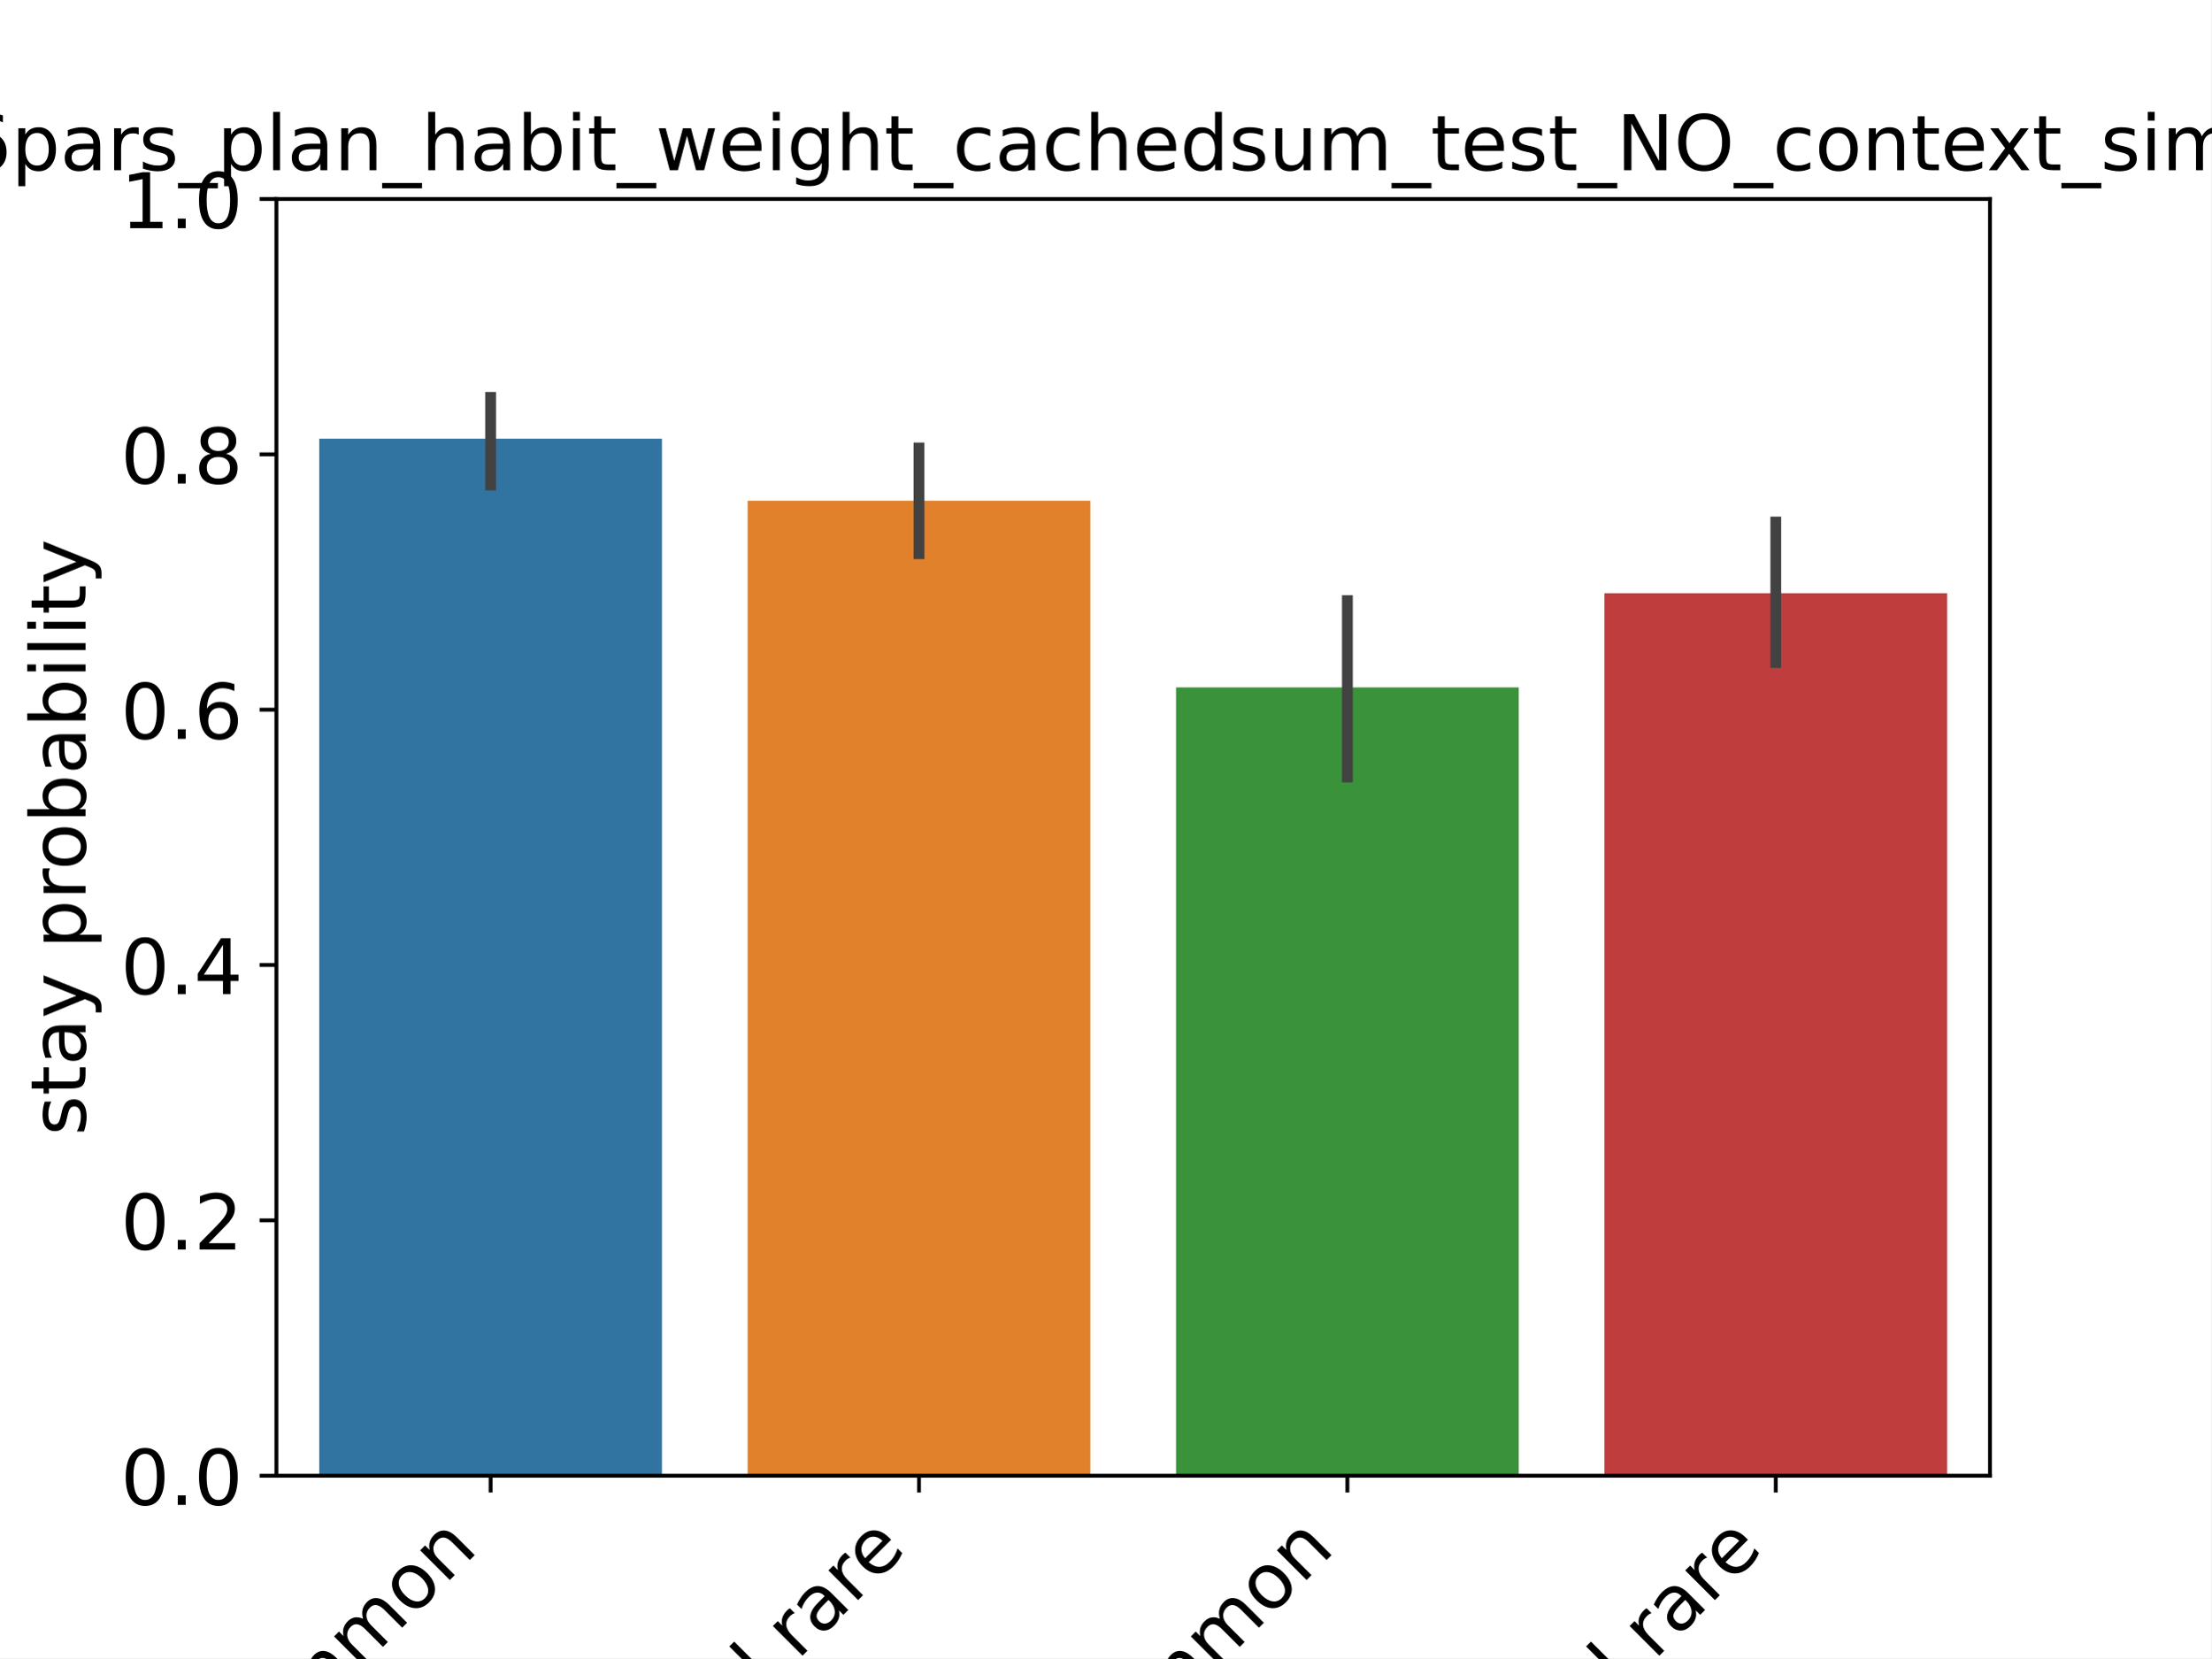
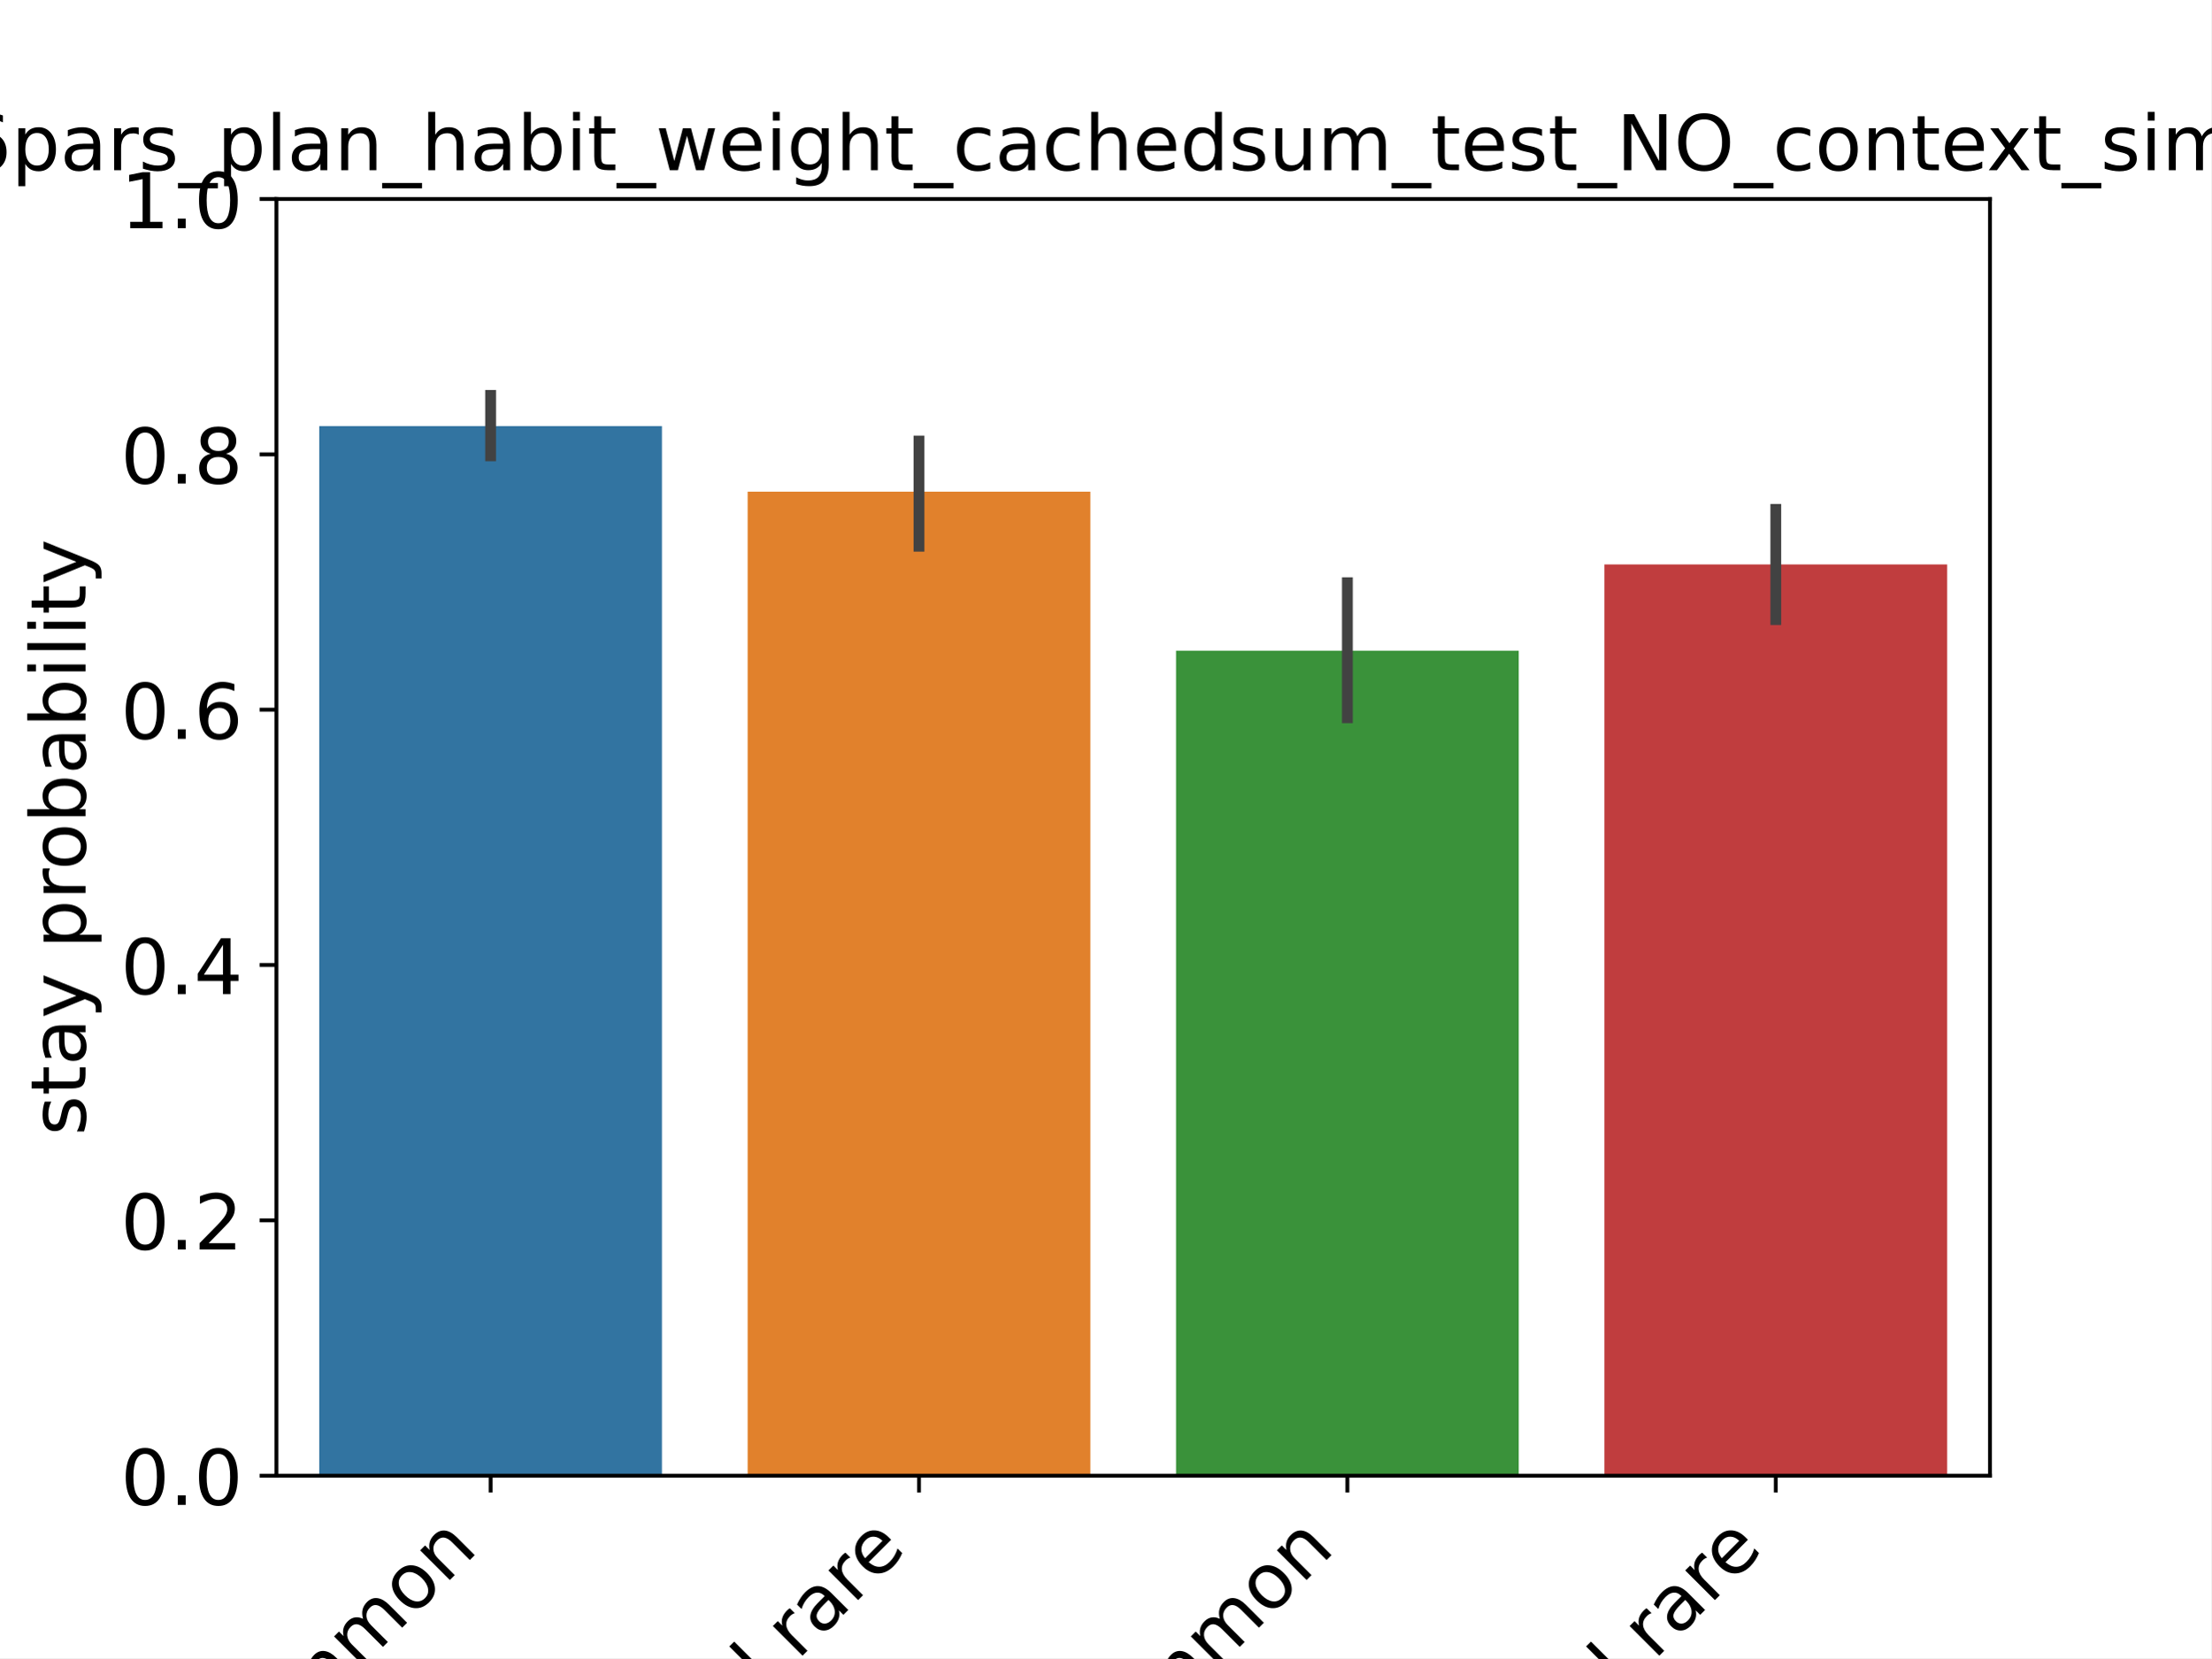
<svg xmlns="http://www.w3.org/2000/svg" xmlns:xlink="http://www.w3.org/1999/xlink" width="460.8pt" height="345.6pt" viewBox="0 0 460.8 345.6" version="1.1">
  <defs>
    <style type="text/css">*{stroke-linejoin: round; stroke-linecap: butt}</style>
  </defs>
  <g id="figure_1">
    <g id="patch_1">
      <path d="M 0 345.6  L 460.8 345.6  L 460.8 0  L 0 0  z " style="fill: #ffffff" />
    </g>
    <g id="axes_1">
      <g id="patch_2">
        <path d="M 57.6 307.584  L 414.72 307.584  L 414.72 41.472  L 57.6 41.472  z " style="fill: #ffffff" />
      </g>
      <g id="patch_3">
-         <path d="M 66.528 307.584  L 137.952 307.584  L 137.952 91.429  L 66.528 91.429  z " clip-path="url(#p216499bb94)" style="fill: #3274a1" />
+         <path d="M 66.528 307.584  L 137.952 307.584  L 137.952 88.806  L 66.528 88.806  z " clip-path="url(#p93e0dbbe26)" style="fill: #3274a1" />
      </g>
      <g id="patch_4">
-         <path d="M 155.808 307.584  L 227.232 307.584  L 227.232 104.361  L 155.808 104.361  z " clip-path="url(#p216499bb94)" style="fill: #e1812c" />
+         <path d="M 155.808 307.584  L 227.232 307.584  L 227.232 102.481  L 155.808 102.481  z " clip-path="url(#p93e0dbbe26)" style="fill: #e1812c" />
      </g>
      <g id="patch_5">
-         <path d="M 245.088 307.584  L 316.512 307.584  L 316.512 143.273  L 245.088 143.273  z " clip-path="url(#p216499bb94)" style="fill: #3a923a" />
+         <path d="M 245.088 307.584  L 316.512 307.584  L 316.512 135.62  L 245.088 135.62  z " clip-path="url(#p93e0dbbe26)" style="fill: #3a923a" />
      </g>
      <g id="patch_6">
-         <path d="M 334.368 307.584  L 405.792 307.584  L 405.792 123.636  L 334.368 123.636  z " clip-path="url(#p216499bb94)" style="fill: #c03d3e" />
+         <path d="M 334.368 307.584  L 405.792 307.584  L 405.792 117.641  L 334.368 117.641  z " clip-path="url(#p93e0dbbe26)" style="fill: #c03d3e" />
      </g>
      <g id="matplotlib.axis_1">
        <g id="xtick_1">
          <g id="line2d_1">
            <defs>
-               <path id="m0c0be3d6ad" d="M 0 0  L 0 3.5  " style="stroke: #000000; stroke-width: 0.8" />
+               <path id="m6a3d96b6a8" d="M 0 0  L 0 3.5  " style="stroke: #000000; stroke-width: 0.8" />
            </defs>
            <g>
-               <use xlink:href="#m0c0be3d6ad" x="102.24" y="307.584" style="stroke: #000000; stroke-width: 0.8" />
+               <use xlink:href="#m6a3d96b6a8" x="102.24" y="307.584" style="stroke: #000000; stroke-width: 0.8" />
            </g>
          </g>
          <g id="text_1">
            <g transform="translate(-6.307962 429.3757) rotate(-45) scale(0.16 -0.16)">
              <defs>
                <path id="DejaVuSans-72" d="M 2631 2963  Q 2534 3019 2420 3045  Q 2306 3072 2169 3072  Q 1681 3072 1420 2755  Q 1159 2438 1159 1844  L 1159 0  L 581 0  L 581 3500  L 1159 3500  L 1159 2956  Q 1341 3275 1631 3429  Q 1922 3584 2338 3584  Q 2397 3584 2469 3576  Q 2541 3569 2628 3553  L 2631 2963  z " transform="scale(0.015625)" />
                <path id="DejaVuSans-65" d="M 3597 1894  L 3597 1613  L 953 1613  Q 991 1019 1311 708  Q 1631 397 2203 397  Q 2534 397 2845 478  Q 3156 559 3463 722  L 3463 178  Q 3153 47 2828 -22  Q 2503 -91 2169 -91  Q 1331 -91 842 396  Q 353 884 353 1716  Q 353 2575 817 3079  Q 1281 3584 2069 3584  Q 2775 3584 3186 3129  Q 3597 2675 3597 1894  z M 3022 2063  Q 3016 2534 2758 2815  Q 2500 3097 2075 3097  Q 1594 3097 1305 2825  Q 1016 2553 972 2059  L 3022 2063  z " transform="scale(0.015625)" />
                <path id="DejaVuSans-77" d="M 269 3500  L 844 3500  L 1563 769  L 2278 3500  L 2956 3500  L 3675 769  L 4391 3500  L 4966 3500  L 4050 0  L 3372 0  L 2619 2869  L 1863 0  L 1184 0  L 269 3500  z " transform="scale(0.015625)" />
                <path id="DejaVuSans-61" d="M 2194 1759  Q 1497 1759 1228 1600  Q 959 1441 959 1056  Q 959 750 1161 570  Q 1363 391 1709 391  Q 2188 391 2477 730  Q 2766 1069 2766 1631  L 2766 1759  L 2194 1759  z M 3341 1997  L 3341 0  L 2766 0  L 2766 531  Q 2569 213 2275 61  Q 1981 -91 1556 -91  Q 1019 -91 701 211  Q 384 513 384 1019  Q 384 1609 779 1909  Q 1175 2209 1959 2209  L 2766 2209  L 2766 2266  Q 2766 2663 2505 2880  Q 2244 3097 1772 3097  Q 1472 3097 1187 3025  Q 903 2953 641 2809  L 641 3341  Q 956 3463 1253 3523  Q 1550 3584 1831 3584  Q 2591 3584 2966 3190  Q 3341 2797 3341 1997  z " transform="scale(0.015625)" />
                <path id="DejaVuSans-64" d="M 2906 2969  L 2906 4863  L 3481 4863  L 3481 0  L 2906 0  L 2906 525  Q 2725 213 2448 61  Q 2172 -91 1784 -91  Q 1150 -91 751 415  Q 353 922 353 1747  Q 353 2572 751 3078  Q 1150 3584 1784 3584  Q 2172 3584 2448 3432  Q 2725 3281 2906 2969  z M 947 1747  Q 947 1113 1208 752  Q 1469 391 1925 391  Q 2381 391 2643 752  Q 2906 1113 2906 1747  Q 2906 2381 2643 2742  Q 2381 3103 1925 3103  Q 1469 3103 1208 2742  Q 947 2381 947 1747  z " transform="scale(0.015625)" />
                <path id="DejaVuSans-20" transform="scale(0.015625)" />
                <path id="DejaVuSans-63" d="M 3122 3366  L 3122 2828  Q 2878 2963 2633 3030  Q 2388 3097 2138 3097  Q 1578 3097 1268 2742  Q 959 2388 959 1747  Q 959 1106 1268 751  Q 1578 397 2138 397  Q 2388 397 2633 464  Q 2878 531 3122 666  L 3122 134  Q 2881 22 2623 -34  Q 2366 -91 2075 -91  Q 1284 -91 818 406  Q 353 903 353 1747  Q 353 2603 823 3093  Q 1294 3584 2113 3584  Q 2378 3584 2631 3529  Q 2884 3475 3122 3366  z " transform="scale(0.015625)" />
                <path id="DejaVuSans-6f" d="M 1959 3097  Q 1497 3097 1228 2736  Q 959 2375 959 1747  Q 959 1119 1226 758  Q 1494 397 1959 397  Q 2419 397 2687 759  Q 2956 1122 2956 1747  Q 2956 2369 2687 2733  Q 2419 3097 1959 3097  z M 1959 3584  Q 2709 3584 3137 3096  Q 3566 2609 3566 1747  Q 3566 888 3137 398  Q 2709 -91 1959 -91  Q 1206 -91 779 398  Q 353 888 353 1747  Q 353 2609 779 3096  Q 1206 3584 1959 3584  z " transform="scale(0.015625)" />
                <path id="DejaVuSans-6d" d="M 3328 2828  Q 3544 3216 3844 3400  Q 4144 3584 4550 3584  Q 5097 3584 5394 3201  Q 5691 2819 5691 2113  L 5691 0  L 5113 0  L 5113 2094  Q 5113 2597 4934 2840  Q 4756 3084 4391 3084  Q 3944 3084 3684 2787  Q 3425 2491 3425 1978  L 3425 0  L 2847 0  L 2847 2094  Q 2847 2600 2669 2842  Q 2491 3084 2119 3084  Q 1678 3084 1418 2786  Q 1159 2488 1159 1978  L 1159 0  L 581 0  L 581 3500  L 1159 3500  L 1159 2956  Q 1356 3278 1631 3431  Q 1906 3584 2284 3584  Q 2666 3584 2933 3390  Q 3200 3197 3328 2828  z " transform="scale(0.015625)" />
                <path id="DejaVuSans-6e" d="M 3513 2113  L 3513 0  L 2938 0  L 2938 2094  Q 2938 2591 2744 2837  Q 2550 3084 2163 3084  Q 1697 3084 1428 2787  Q 1159 2491 1159 1978  L 1159 0  L 581 0  L 581 3500  L 1159 3500  L 1159 2956  Q 1366 3272 1645 3428  Q 1925 3584 2291 3584  Q 2894 3584 3203 3211  Q 3513 2838 3513 2113  z " transform="scale(0.015625)" />
              </defs>
              <use xlink:href="#DejaVuSans-72" />
              <use xlink:href="#DejaVuSans-65" transform="translate(38.86328 0)" />
              <use xlink:href="#DejaVuSans-77" transform="translate(100.3867 0)" />
              <use xlink:href="#DejaVuSans-61" transform="translate(182.1738 0)" />
              <use xlink:href="#DejaVuSans-72" transform="translate(243.4531 0)" />
              <use xlink:href="#DejaVuSans-64" transform="translate(282.8164 0)" />
              <use xlink:href="#DejaVuSans-65" transform="translate(346.293 0)" />
              <use xlink:href="#DejaVuSans-64" transform="translate(407.8164 0)" />
              <use xlink:href="#DejaVuSans-20" transform="translate(471.293 0)" />
              <use xlink:href="#DejaVuSans-63" transform="translate(503.0801 0)" />
              <use xlink:href="#DejaVuSans-6f" transform="translate(558.0605 0)" />
              <use xlink:href="#DejaVuSans-6d" transform="translate(619.2422 0)" />
              <use xlink:href="#DejaVuSans-6d" transform="translate(716.6543 0)" />
              <use xlink:href="#DejaVuSans-6f" transform="translate(814.0664 0)" />
              <use xlink:href="#DejaVuSans-6e" transform="translate(875.248 0)" />
            </g>
          </g>
        </g>
        <g id="xtick_2">
          <g id="line2d_2">
            <g>
-               <use xlink:href="#m0c0be3d6ad" x="191.52" y="307.584" style="stroke: #000000; stroke-width: 0.8" />
+               <use xlink:href="#m6a3d96b6a8" x="191.52" y="307.584" style="stroke: #000000; stroke-width: 0.8" />
            </g>
          </g>
          <g id="text_2">
            <g transform="translate(109.3065 403.0413) rotate(-45) scale(0.16 -0.16)">
              <use xlink:href="#DejaVuSans-72" />
              <use xlink:href="#DejaVuSans-65" transform="translate(38.86328 0)" />
              <use xlink:href="#DejaVuSans-77" transform="translate(100.3867 0)" />
              <use xlink:href="#DejaVuSans-61" transform="translate(182.1738 0)" />
              <use xlink:href="#DejaVuSans-72" transform="translate(243.4531 0)" />
              <use xlink:href="#DejaVuSans-64" transform="translate(282.8164 0)" />
              <use xlink:href="#DejaVuSans-65" transform="translate(346.293 0)" />
              <use xlink:href="#DejaVuSans-64" transform="translate(407.8164 0)" />
              <use xlink:href="#DejaVuSans-20" transform="translate(471.293 0)" />
              <use xlink:href="#DejaVuSans-72" transform="translate(503.0801 0)" />
              <use xlink:href="#DejaVuSans-61" transform="translate(544.1934 0)" />
              <use xlink:href="#DejaVuSans-72" transform="translate(605.4727 0)" />
              <use xlink:href="#DejaVuSans-65" transform="translate(644.3359 0)" />
            </g>
          </g>
        </g>
        <g id="xtick_3">
          <g id="line2d_3">
            <g>
-               <use xlink:href="#m0c0be3d6ad" x="280.8" y="307.584" style="stroke: #000000; stroke-width: 0.8" />
+               <use xlink:href="#m6a3d96b6a8" x="280.8" y="307.584" style="stroke: #000000; stroke-width: 0.8" />
            </g>
          </g>
          <g id="text_3">
            <g transform="translate(157.9119 443.7158) rotate(-45) scale(0.16 -0.16)">
              <defs>
                <path id="DejaVuSans-75" d="M 544 1381  L 544 3500  L 1119 3500  L 1119 1403  Q 1119 906 1312 657  Q 1506 409 1894 409  Q 2359 409 2629 706  Q 2900 1003 2900 1516  L 2900 3500  L 3475 3500  L 3475 0  L 2900 0  L 2900 538  Q 2691 219 2414 64  Q 2138 -91 1772 -91  Q 1169 -91 856 284  Q 544 659 544 1381  z M 1991 3584  L 1991 3584  z " transform="scale(0.015625)" />
              </defs>
              <use xlink:href="#DejaVuSans-75" />
              <use xlink:href="#DejaVuSans-6e" transform="translate(63.37891 0)" />
              <use xlink:href="#DejaVuSans-72" transform="translate(126.7578 0)" />
              <use xlink:href="#DejaVuSans-65" transform="translate(165.6211 0)" />
              <use xlink:href="#DejaVuSans-77" transform="translate(227.1445 0)" />
              <use xlink:href="#DejaVuSans-61" transform="translate(308.9316 0)" />
              <use xlink:href="#DejaVuSans-72" transform="translate(370.2109 0)" />
              <use xlink:href="#DejaVuSans-64" transform="translate(409.5742 0)" />
              <use xlink:href="#DejaVuSans-65" transform="translate(473.0508 0)" />
              <use xlink:href="#DejaVuSans-64" transform="translate(534.5742 0)" />
              <use xlink:href="#DejaVuSans-20" transform="translate(598.0508 0)" />
              <use xlink:href="#DejaVuSans-63" transform="translate(629.8379 0)" />
              <use xlink:href="#DejaVuSans-6f" transform="translate(684.8184 0)" />
              <use xlink:href="#DejaVuSans-6d" transform="translate(746 0)" />
              <use xlink:href="#DejaVuSans-6d" transform="translate(843.4121 0)" />
              <use xlink:href="#DejaVuSans-6f" transform="translate(940.8242 0)" />
              <use xlink:href="#DejaVuSans-6e" transform="translate(1002.006 0)" />
            </g>
          </g>
        </g>
        <g id="xtick_4">
          <g id="line2d_4">
            <g>
-               <use xlink:href="#m0c0be3d6ad" x="370.08" y="307.584" style="stroke: #000000; stroke-width: 0.8" />
+               <use xlink:href="#m6a3d96b6a8" x="370.08" y="307.584" style="stroke: #000000; stroke-width: 0.8" />
            </g>
          </g>
          <g id="text_4">
            <g transform="translate(273.5263 417.3814) rotate(-45) scale(0.16 -0.16)">
              <use xlink:href="#DejaVuSans-75" />
              <use xlink:href="#DejaVuSans-6e" transform="translate(63.37891 0)" />
              <use xlink:href="#DejaVuSans-72" transform="translate(126.7578 0)" />
              <use xlink:href="#DejaVuSans-65" transform="translate(165.6211 0)" />
              <use xlink:href="#DejaVuSans-77" transform="translate(227.1445 0)" />
              <use xlink:href="#DejaVuSans-61" transform="translate(308.9316 0)" />
              <use xlink:href="#DejaVuSans-72" transform="translate(370.2109 0)" />
              <use xlink:href="#DejaVuSans-64" transform="translate(409.5742 0)" />
              <use xlink:href="#DejaVuSans-65" transform="translate(473.0508 0)" />
              <use xlink:href="#DejaVuSans-64" transform="translate(534.5742 0)" />
              <use xlink:href="#DejaVuSans-20" transform="translate(598.0508 0)" />
              <use xlink:href="#DejaVuSans-72" transform="translate(629.8379 0)" />
              <use xlink:href="#DejaVuSans-61" transform="translate(670.9512 0)" />
              <use xlink:href="#DejaVuSans-72" transform="translate(732.2305 0)" />
              <use xlink:href="#DejaVuSans-65" transform="translate(771.0938 0)" />
            </g>
          </g>
        </g>
      </g>
      <g id="matplotlib.axis_2">
        <g id="ytick_1">
          <g id="line2d_5">
            <defs>
-               <path id="m479a394bc3" d="M 0 0  L -3.5 0  " style="stroke: #000000; stroke-width: 0.8" />
+               <path id="mb3b4e51758" d="M 0 0  L -3.5 0  " style="stroke: #000000; stroke-width: 0.8" />
            </defs>
            <g>
-               <use xlink:href="#m479a394bc3" x="57.6" y="307.584" style="stroke: #000000; stroke-width: 0.8" />
+               <use xlink:href="#mb3b4e51758" x="57.6" y="307.584" style="stroke: #000000; stroke-width: 0.8" />
            </g>
          </g>
          <g id="text_5">
            <g transform="translate(25.155 313.6628) scale(0.16 -0.16)">
              <defs>
                <path id="DejaVuSans-30" d="M 2034 4250  Q 1547 4250 1301 3770  Q 1056 3291 1056 2328  Q 1056 1369 1301 889  Q 1547 409 2034 409  Q 2525 409 2770 889  Q 3016 1369 3016 2328  Q 3016 3291 2770 3770  Q 2525 4250 2034 4250  z M 2034 4750  Q 2819 4750 3233 4129  Q 3647 3509 3647 2328  Q 3647 1150 3233 529  Q 2819 -91 2034 -91  Q 1250 -91 836 529  Q 422 1150 422 2328  Q 422 3509 836 4129  Q 1250 4750 2034 4750  z " transform="scale(0.015625)" />
                <path id="DejaVuSans-2e" d="M 684 794  L 1344 794  L 1344 0  L 684 0  L 684 794  z " transform="scale(0.015625)" />
              </defs>
              <use xlink:href="#DejaVuSans-30" />
              <use xlink:href="#DejaVuSans-2e" transform="translate(63.62305 0)" />
              <use xlink:href="#DejaVuSans-30" transform="translate(95.41016 0)" />
            </g>
          </g>
        </g>
        <g id="ytick_2">
          <g id="line2d_6">
            <g>
-               <use xlink:href="#m479a394bc3" x="57.6" y="254.362" style="stroke: #000000; stroke-width: 0.8" />
+               <use xlink:href="#mb3b4e51758" x="57.6" y="254.362" style="stroke: #000000; stroke-width: 0.8" />
            </g>
          </g>
          <g id="text_6">
            <g transform="translate(25.155 260.4403) scale(0.16 -0.16)">
              <defs>
                <path id="DejaVuSans-32" d="M 1228 531  L 3431 531  L 3431 0  L 469 0  L 469 531  Q 828 903 1448 1529  Q 2069 2156 2228 2338  Q 2531 2678 2651 2914  Q 2772 3150 2772 3378  Q 2772 3750 2511 3984  Q 2250 4219 1831 4219  Q 1534 4219 1204 4116  Q 875 4013 500 3803  L 500 4441  Q 881 4594 1212 4672  Q 1544 4750 1819 4750  Q 2544 4750 2975 4387  Q 3406 4025 3406 3419  Q 3406 3131 3298 2873  Q 3191 2616 2906 2266  Q 2828 2175 2409 1742  Q 1991 1309 1228 531  z " transform="scale(0.015625)" />
              </defs>
              <use xlink:href="#DejaVuSans-30" />
              <use xlink:href="#DejaVuSans-2e" transform="translate(63.62305 0)" />
              <use xlink:href="#DejaVuSans-32" transform="translate(95.41016 0)" />
            </g>
          </g>
        </g>
        <g id="ytick_3">
          <g id="line2d_7">
            <g>
-               <use xlink:href="#m479a394bc3" x="57.6" y="201.139" style="stroke: #000000; stroke-width: 0.8" />
+               <use xlink:href="#mb3b4e51758" x="57.6" y="201.139" style="stroke: #000000; stroke-width: 0.8" />
            </g>
          </g>
          <g id="text_7">
            <g transform="translate(25.155 207.2179) scale(0.16 -0.16)">
              <defs>
                <path id="DejaVuSans-34" d="M 2419 4116  L 825 1625  L 2419 1625  L 2419 4116  z M 2253 4666  L 3047 4666  L 3047 1625  L 3713 1625  L 3713 1100  L 3047 1100  L 3047 0  L 2419 0  L 2419 1100  L 313 1100  L 313 1709  L 2253 4666  z " transform="scale(0.015625)" />
              </defs>
              <use xlink:href="#DejaVuSans-30" />
              <use xlink:href="#DejaVuSans-2e" transform="translate(63.62305 0)" />
              <use xlink:href="#DejaVuSans-34" transform="translate(95.41016 0)" />
            </g>
          </g>
        </g>
        <g id="ytick_4">
          <g id="line2d_8">
            <g>
-               <use xlink:href="#m479a394bc3" x="57.6" y="147.917" style="stroke: #000000; stroke-width: 0.8" />
+               <use xlink:href="#mb3b4e51758" x="57.6" y="147.917" style="stroke: #000000; stroke-width: 0.8" />
            </g>
          </g>
          <g id="text_8">
            <g transform="translate(25.155 153.9955) scale(0.16 -0.16)">
              <defs>
                <path id="DejaVuSans-36" d="M 2113 2584  Q 1688 2584 1439 2293  Q 1191 2003 1191 1497  Q 1191 994 1439 701  Q 1688 409 2113 409  Q 2538 409 2786 701  Q 3034 994 3034 1497  Q 3034 2003 2786 2293  Q 2538 2584 2113 2584  z M 3366 4563  L 3366 3988  Q 3128 4100 2886 4159  Q 2644 4219 2406 4219  Q 1781 4219 1451 3797  Q 1122 3375 1075 2522  Q 1259 2794 1537 2939  Q 1816 3084 2150 3084  Q 2853 3084 3261 2657  Q 3669 2231 3669 1497  Q 3669 778 3244 343  Q 2819 -91 2113 -91  Q 1303 -91 875 529  Q 447 1150 447 2328  Q 447 3434 972 4092  Q 1497 4750 2381 4750  Q 2619 4750 2861 4703  Q 3103 4656 3366 4563  z " transform="scale(0.015625)" />
              </defs>
              <use xlink:href="#DejaVuSans-30" />
              <use xlink:href="#DejaVuSans-2e" transform="translate(63.62305 0)" />
              <use xlink:href="#DejaVuSans-36" transform="translate(95.41016 0)" />
            </g>
          </g>
        </g>
        <g id="ytick_5">
          <g id="line2d_9">
            <g>
-               <use xlink:href="#m479a394bc3" x="57.6" y="94.694" style="stroke: #000000; stroke-width: 0.8" />
+               <use xlink:href="#mb3b4e51758" x="57.6" y="94.694" style="stroke: #000000; stroke-width: 0.8" />
            </g>
          </g>
          <g id="text_9">
            <g transform="translate(25.155 100.7731) scale(0.16 -0.16)">
              <defs>
                <path id="DejaVuSans-38" d="M 2034 2216  Q 1584 2216 1326 1975  Q 1069 1734 1069 1313  Q 1069 891 1326 650  Q 1584 409 2034 409  Q 2484 409 2743 651  Q 3003 894 3003 1313  Q 3003 1734 2745 1975  Q 2488 2216 2034 2216  z M 1403 2484  Q 997 2584 770 2862  Q 544 3141 544 3541  Q 544 4100 942 4425  Q 1341 4750 2034 4750  Q 2731 4750 3128 4425  Q 3525 4100 3525 3541  Q 3525 3141 3298 2862  Q 3072 2584 2669 2484  Q 3125 2378 3379 2068  Q 3634 1759 3634 1313  Q 3634 634 3220 271  Q 2806 -91 2034 -91  Q 1263 -91 848 271  Q 434 634 434 1313  Q 434 1759 690 2068  Q 947 2378 1403 2484  z M 1172 3481  Q 1172 3119 1398 2916  Q 1625 2713 2034 2713  Q 2441 2713 2670 2916  Q 2900 3119 2900 3481  Q 2900 3844 2670 4047  Q 2441 4250 2034 4250  Q 1625 4250 1398 4047  Q 1172 3844 1172 3481  z " transform="scale(0.015625)" />
              </defs>
              <use xlink:href="#DejaVuSans-30" />
              <use xlink:href="#DejaVuSans-2e" transform="translate(63.62305 0)" />
              <use xlink:href="#DejaVuSans-38" transform="translate(95.41016 0)" />
            </g>
          </g>
        </g>
        <g id="ytick_6">
          <g id="line2d_10">
            <g>
-               <use xlink:href="#m479a394bc3" x="57.6" y="41.472" style="stroke: #000000; stroke-width: 0.8" />
+               <use xlink:href="#mb3b4e51758" x="57.6" y="41.472" style="stroke: #000000; stroke-width: 0.8" />
            </g>
          </g>
          <g id="text_10">
            <g transform="translate(25.155 47.55075) scale(0.16 -0.16)">
              <defs>
                <path id="DejaVuSans-31" d="M 794 531  L 1825 531  L 1825 4091  L 703 3866  L 703 4441  L 1819 4666  L 2450 4666  L 2450 531  L 3481 531  L 3481 0  L 794 0  L 794 531  z " transform="scale(0.015625)" />
              </defs>
              <use xlink:href="#DejaVuSans-31" />
              <use xlink:href="#DejaVuSans-2e" transform="translate(63.62305 0)" />
              <use xlink:href="#DejaVuSans-30" transform="translate(95.41016 0)" />
            </g>
          </g>
        </g>
        <g id="text_11">
          <g transform="translate(17.8275 236.693) rotate(-90) scale(0.16 -0.16)">
            <defs>
              <path id="DejaVuSans-73" d="M 2834 3397  L 2834 2853  Q 2591 2978 2328 3040  Q 2066 3103 1784 3103  Q 1356 3103 1142 2972  Q 928 2841 928 2578  Q 928 2378 1081 2264  Q 1234 2150 1697 2047  L 1894 2003  Q 2506 1872 2764 1633  Q 3022 1394 3022 966  Q 3022 478 2636 193  Q 2250 -91 1575 -91  Q 1294 -91 989 -36  Q 684 19 347 128  L 347 722  Q 666 556 975 473  Q 1284 391 1588 391  Q 1994 391 2212 530  Q 2431 669 2431 922  Q 2431 1156 2273 1281  Q 2116 1406 1581 1522  L 1381 1569  Q 847 1681 609 1914  Q 372 2147 372 2553  Q 372 3047 722 3315  Q 1072 3584 1716 3584  Q 2034 3584 2315 3537  Q 2597 3491 2834 3397  z " transform="scale(0.015625)" />
              <path id="DejaVuSans-74" d="M 1172 4494  L 1172 3500  L 2356 3500  L 2356 3053  L 1172 3053  L 1172 1153  Q 1172 725 1289 603  Q 1406 481 1766 481  L 2356 481  L 2356 0  L 1766 0  Q 1100 0 847 248  Q 594 497 594 1153  L 594 3053  L 172 3053  L 172 3500  L 594 3500  L 594 4494  L 1172 4494  z " transform="scale(0.015625)" />
              <path id="DejaVuSans-79" d="M 2059 -325  Q 1816 -950 1584 -1140  Q 1353 -1331 966 -1331  L 506 -1331  L 506 -850  L 844 -850  Q 1081 -850 1212 -737  Q 1344 -625 1503 -206  L 1606 56  L 191 3500  L 800 3500  L 1894 763  L 2988 3500  L 3597 3500  L 2059 -325  z " transform="scale(0.015625)" />
              <path id="DejaVuSans-70" d="M 1159 525  L 1159 -1331  L 581 -1331  L 581 3500  L 1159 3500  L 1159 2969  Q 1341 3281 1617 3432  Q 1894 3584 2278 3584  Q 2916 3584 3314 3078  Q 3713 2572 3713 1747  Q 3713 922 3314 415  Q 2916 -91 2278 -91  Q 1894 -91 1617 61  Q 1341 213 1159 525  z M 3116 1747  Q 3116 2381 2855 2742  Q 2594 3103 2138 3103  Q 1681 3103 1420 2742  Q 1159 2381 1159 1747  Q 1159 1113 1420 752  Q 1681 391 2138 391  Q 2594 391 2855 752  Q 3116 1113 3116 1747  z " transform="scale(0.015625)" />
              <path id="DejaVuSans-62" d="M 3116 1747  Q 3116 2381 2855 2742  Q 2594 3103 2138 3103  Q 1681 3103 1420 2742  Q 1159 2381 1159 1747  Q 1159 1113 1420 752  Q 1681 391 2138 391  Q 2594 391 2855 752  Q 3116 1113 3116 1747  z M 1159 2969  Q 1341 3281 1617 3432  Q 1894 3584 2278 3584  Q 2916 3584 3314 3078  Q 3713 2572 3713 1747  Q 3713 922 3314 415  Q 2916 -91 2278 -91  Q 1894 -91 1617 61  Q 1341 213 1159 525  L 1159 0  L 581 0  L 581 4863  L 1159 4863  L 1159 2969  z " transform="scale(0.015625)" />
              <path id="DejaVuSans-69" d="M 603 3500  L 1178 3500  L 1178 0  L 603 0  L 603 3500  z M 603 4863  L 1178 4863  L 1178 4134  L 603 4134  L 603 4863  z " transform="scale(0.015625)" />
              <path id="DejaVuSans-6c" d="M 603 4863  L 1178 4863  L 1178 0  L 603 0  L 603 4863  z " transform="scale(0.015625)" />
            </defs>
            <use xlink:href="#DejaVuSans-73" />
            <use xlink:href="#DejaVuSans-74" transform="translate(52.09961 0)" />
            <use xlink:href="#DejaVuSans-61" transform="translate(91.30859 0)" />
            <use xlink:href="#DejaVuSans-79" transform="translate(152.5879 0)" />
            <use xlink:href="#DejaVuSans-20" transform="translate(211.7676 0)" />
            <use xlink:href="#DejaVuSans-70" transform="translate(243.5547 0)" />
            <use xlink:href="#DejaVuSans-72" transform="translate(307.0312 0)" />
            <use xlink:href="#DejaVuSans-6f" transform="translate(345.8945 0)" />
            <use xlink:href="#DejaVuSans-62" transform="translate(407.0762 0)" />
            <use xlink:href="#DejaVuSans-61" transform="translate(470.5527 0)" />
            <use xlink:href="#DejaVuSans-62" transform="translate(531.832 0)" />
            <use xlink:href="#DejaVuSans-69" transform="translate(595.3086 0)" />
            <use xlink:href="#DejaVuSans-6c" transform="translate(623.0918 0)" />
            <use xlink:href="#DejaVuSans-69" transform="translate(650.875 0)" />
            <use xlink:href="#DejaVuSans-74" transform="translate(678.6582 0)" />
            <use xlink:href="#DejaVuSans-79" transform="translate(717.8672 0)" />
          </g>
        </g>
      </g>
      <g id="line2d_11">
-         <path d="M 102.24 101.095  L 102.24 82.825  " clip-path="url(#p216499bb94)" style="fill: none; stroke: #424242; stroke-width: 2.25; stroke-linecap: square" />
+         <path d="M 102.24 94.998  L 102.24 82.411  " clip-path="url(#p93e0dbbe26)" style="fill: none; stroke: #424242; stroke-width: 2.25; stroke-linecap: square" />
      </g>
      <g id="line2d_12">
-         <path d="M 191.52 115.414  L 191.52 93.376  " clip-path="url(#p216499bb94)" style="fill: none; stroke: #424242; stroke-width: 2.25; stroke-linecap: square" />
+         <path d="M 191.52 113.856  L 191.52 91.927  " clip-path="url(#p93e0dbbe26)" style="fill: none; stroke: #424242; stroke-width: 2.25; stroke-linecap: square" />
      </g>
      <g id="line2d_13">
-         <path d="M 280.8 161.943  L 280.8 125.181  " clip-path="url(#p216499bb94)" style="fill: none; stroke: #424242; stroke-width: 2.25; stroke-linecap: square" />
+         <path d="M 280.8 149.596  L 280.8 121.444  " clip-path="url(#p93e0dbbe26)" style="fill: none; stroke: #424242; stroke-width: 2.25; stroke-linecap: square" />
      </g>
      <g id="line2d_14">
-         <path d="M 370.08 138.097  L 370.08 108.801  " clip-path="url(#p216499bb94)" style="fill: none; stroke: #424242; stroke-width: 2.25; stroke-linecap: square" />
+         <path d="M 370.08 129.139  L 370.08 106.167  " clip-path="url(#p93e0dbbe26)" style="fill: none; stroke: #424242; stroke-width: 2.25; stroke-linecap: square" />
      </g>
      <g id="patch_7">
        <path d="M 57.6 307.584  L 57.6 41.472  " style="fill: none; stroke: #000000; stroke-width: 0.8; stroke-linejoin: miter; stroke-linecap: square" />
      </g>
      <g id="patch_8">
        <path d="M 414.72 307.584  L 414.72 41.472  " style="fill: none; stroke: #000000; stroke-width: 0.8; stroke-linejoin: miter; stroke-linecap: square" />
      </g>
      <g id="patch_9">
        <path d="M 57.6 307.584  L 414.72 307.584  " style="fill: none; stroke: #000000; stroke-width: 0.8; stroke-linejoin: miter; stroke-linecap: square" />
      </g>
      <g id="patch_10">
        <path d="M 57.6 41.472  L 414.72 41.472  " style="fill: none; stroke: #000000; stroke-width: 0.8; stroke-linejoin: miter; stroke-linecap: square" />
      </g>
      <g id="text_12">
        <g transform="translate(-48.84625 35.472) scale(0.16 -0.16)">
          <defs>
            <path id="DejaVuSans-42" d="M 1259 2228  L 1259 519  L 2272 519  Q 2781 519 3026 730  Q 3272 941 3272 1375  Q 3272 1813 3026 2020  Q 2781 2228 2272 2228  L 1259 2228  z M 1259 4147  L 1259 2741  L 2194 2741  Q 2656 2741 2882 2914  Q 3109 3088 3109 3444  Q 3109 3797 2882 3972  Q 2656 4147 2194 4147  L 1259 4147  z M 628 4666  L 2241 4666  Q 2963 4666 3353 4366  Q 3744 4066 3744 3513  Q 3744 3084 3544 2831  Q 3344 2578 2956 2516  Q 3422 2416 3680 2098  Q 3938 1781 3938 1306  Q 3938 681 3513 340  Q 3088 0 2303 0  L 628 0  L 628 4666  z " transform="scale(0.015625)" />
            <path id="DejaVuSans-43" d="M 4122 4306  L 4122 3641  Q 3803 3938 3442 4084  Q 3081 4231 2675 4231  Q 1875 4231 1450 3742  Q 1025 3253 1025 2328  Q 1025 1406 1450 917  Q 1875 428 2675 428  Q 3081 428 3442 575  Q 3803 722 4122 1019  L 4122 359  Q 3791 134 3420 21  Q 3050 -91 2638 -91  Q 1578 -91 968 557  Q 359 1206 359 2328  Q 359 3453 968 4101  Q 1578 4750 2638 4750  Q 3056 4750 3426 4639  Q 3797 4528 4122 4306  z " transform="scale(0.015625)" />
            <path id="DejaVuSans-5f" d="M 3263 -1063  L 3263 -1509  L -63 -1509  L -63 -1063  L 3263 -1063  z " transform="scale(0.015625)" />
            <path id="DejaVuSans-68" d="M 3513 2113  L 3513 0  L 2938 0  L 2938 2094  Q 2938 2591 2744 2837  Q 2550 3084 2163 3084  Q 1697 3084 1428 2787  Q 1159 2491 1159 1978  L 1159 0  L 581 0  L 581 4863  L 1159 4863  L 1159 2956  Q 1366 3272 1645 3428  Q 1925 3584 2291 3584  Q 2894 3584 3203 3211  Q 3513 2838 3513 2113  z " transform="scale(0.015625)" />
            <path id="DejaVuSans-67" d="M 2906 1791  Q 2906 2416 2648 2759  Q 2391 3103 1925 3103  Q 1463 3103 1205 2759  Q 947 2416 947 1791  Q 947 1169 1205 825  Q 1463 481 1925 481  Q 2391 481 2648 825  Q 2906 1169 2906 1791  z M 3481 434  Q 3481 -459 3084 -895  Q 2688 -1331 1869 -1331  Q 1566 -1331 1297 -1286  Q 1028 -1241 775 -1147  L 775 -588  Q 1028 -725 1275 -790  Q 1522 -856 1778 -856  Q 2344 -856 2625 -561  Q 2906 -266 2906 331  L 2906 616  Q 2728 306 2450 153  Q 2172 0 1784 0  Q 1141 0 747 490  Q 353 981 353 1791  Q 353 2603 747 3093  Q 1141 3584 1784 3584  Q 2172 3584 2450 3431  Q 2728 3278 2906 2969  L 2906 3500  L 3481 3500  L 3481 434  z " transform="scale(0.015625)" />
            <path id="DejaVuSans-4e" d="M 628 4666  L 1478 4666  L 3547 763  L 3547 4666  L 4159 4666  L 4159 0  L 3309 0  L 1241 3903  L 1241 0  L 628 0  L 628 4666  z " transform="scale(0.015625)" />
            <path id="DejaVuSans-4f" d="M 2522 4238  Q 1834 4238 1429 3725  Q 1025 3213 1025 2328  Q 1025 1447 1429 934  Q 1834 422 2522 422  Q 3209 422 3611 934  Q 4013 1447 4013 2328  Q 4013 3213 3611 3725  Q 3209 4238 2522 4238  z M 2522 4750  Q 3503 4750 4090 4092  Q 4678 3434 4678 2328  Q 4678 1225 4090 567  Q 3503 -91 2522 -91  Q 1538 -91 948 565  Q 359 1222 359 2328  Q 359 3434 948 4092  Q 1538 4750 2522 4750  z " transform="scale(0.015625)" />
            <path id="DejaVuSans-78" d="M 3513 3500  L 2247 1797  L 3578 0  L 2900 0  L 1881 1375  L 863 0  L 184 0  L 1544 1831  L 300 3500  L 978 3500  L 1906 2253  L 2834 3500  L 3513 3500  z " transform="scale(0.015625)" />
          </defs>
          <use xlink:href="#DejaVuSans-42" />
          <use xlink:href="#DejaVuSans-43" transform="translate(66.85352 0)" />
          <use xlink:href="#DejaVuSans-43" transform="translate(136.6777 0)" />
          <use xlink:href="#DejaVuSans-5f" transform="translate(206.502 0)" />
          <use xlink:href="#DejaVuSans-36" transform="translate(256.502 0)" />
          <use xlink:href="#DejaVuSans-70" transform="translate(320.125 0)" />
          <use xlink:href="#DejaVuSans-61" transform="translate(383.6016 0)" />
          <use xlink:href="#DejaVuSans-72" transform="translate(444.8809 0)" />
          <use xlink:href="#DejaVuSans-73" transform="translate(485.9941 0)" />
          <use xlink:href="#DejaVuSans-5f" transform="translate(538.0938 0)" />
          <use xlink:href="#DejaVuSans-70" transform="translate(588.0938 0)" />
          <use xlink:href="#DejaVuSans-6c" transform="translate(651.5703 0)" />
          <use xlink:href="#DejaVuSans-61" transform="translate(679.3535 0)" />
          <use xlink:href="#DejaVuSans-6e" transform="translate(740.6328 0)" />
          <use xlink:href="#DejaVuSans-5f" transform="translate(804.0117 0)" />
          <use xlink:href="#DejaVuSans-68" transform="translate(854.0117 0)" />
          <use xlink:href="#DejaVuSans-61" transform="translate(917.3906 0)" />
          <use xlink:href="#DejaVuSans-62" transform="translate(978.6699 0)" />
          <use xlink:href="#DejaVuSans-69" transform="translate(1042.146 0)" />
          <use xlink:href="#DejaVuSans-74" transform="translate(1069.93 0)" />
          <use xlink:href="#DejaVuSans-5f" transform="translate(1109.139 0)" />
          <use xlink:href="#DejaVuSans-77" transform="translate(1159.139 0)" />
          <use xlink:href="#DejaVuSans-65" transform="translate(1240.926 0)" />
          <use xlink:href="#DejaVuSans-69" transform="translate(1302.449 0)" />
          <use xlink:href="#DejaVuSans-67" transform="translate(1330.232 0)" />
          <use xlink:href="#DejaVuSans-68" transform="translate(1393.709 0)" />
          <use xlink:href="#DejaVuSans-74" transform="translate(1457.088 0)" />
          <use xlink:href="#DejaVuSans-5f" transform="translate(1496.297 0)" />
          <use xlink:href="#DejaVuSans-63" transform="translate(1546.297 0)" />
          <use xlink:href="#DejaVuSans-61" transform="translate(1601.277 0)" />
          <use xlink:href="#DejaVuSans-63" transform="translate(1662.557 0)" />
          <use xlink:href="#DejaVuSans-68" transform="translate(1717.537 0)" />
          <use xlink:href="#DejaVuSans-65" transform="translate(1780.916 0)" />
          <use xlink:href="#DejaVuSans-64" transform="translate(1842.439 0)" />
          <use xlink:href="#DejaVuSans-73" transform="translate(1905.916 0)" />
          <use xlink:href="#DejaVuSans-75" transform="translate(1958.016 0)" />
          <use xlink:href="#DejaVuSans-6d" transform="translate(2021.395 0)" />
          <use xlink:href="#DejaVuSans-5f" transform="translate(2118.807 0)" />
          <use xlink:href="#DejaVuSans-74" transform="translate(2168.807 0)" />
          <use xlink:href="#DejaVuSans-65" transform="translate(2208.016 0)" />
          <use xlink:href="#DejaVuSans-73" transform="translate(2269.539 0)" />
          <use xlink:href="#DejaVuSans-74" transform="translate(2321.639 0)" />
          <use xlink:href="#DejaVuSans-5f" transform="translate(2360.848 0)" />
          <use xlink:href="#DejaVuSans-4e" transform="translate(2410.848 0)" />
          <use xlink:href="#DejaVuSans-4f" transform="translate(2485.652 0)" />
          <use xlink:href="#DejaVuSans-5f" transform="translate(2564.363 0)" />
          <use xlink:href="#DejaVuSans-63" transform="translate(2614.363 0)" />
          <use xlink:href="#DejaVuSans-6f" transform="translate(2669.344 0)" />
          <use xlink:href="#DejaVuSans-6e" transform="translate(2730.525 0)" />
          <use xlink:href="#DejaVuSans-74" transform="translate(2793.904 0)" />
          <use xlink:href="#DejaVuSans-65" transform="translate(2833.113 0)" />
          <use xlink:href="#DejaVuSans-78" transform="translate(2892.887 0)" />
          <use xlink:href="#DejaVuSans-74" transform="translate(2952.066 0)" />
          <use xlink:href="#DejaVuSans-5f" transform="translate(2991.275 0)" />
          <use xlink:href="#DejaVuSans-73" transform="translate(3041.275 0)" />
          <use xlink:href="#DejaVuSans-69" transform="translate(3093.375 0)" />
          <use xlink:href="#DejaVuSans-6d" transform="translate(3121.158 0)" />
          <use xlink:href="#DejaVuSans-75" transform="translate(3218.57 0)" />
          <use xlink:href="#DejaVuSans-6c" transform="translate(3281.949 0)" />
          <use xlink:href="#DejaVuSans-61" transform="translate(3309.732 0)" />
          <use xlink:href="#DejaVuSans-74" transform="translate(3371.012 0)" />
          <use xlink:href="#DejaVuSans-69" transform="translate(3410.221 0)" />
          <use xlink:href="#DejaVuSans-6f" transform="translate(3438.004 0)" />
          <use xlink:href="#DejaVuSans-6e" transform="translate(3499.186 0)" />
        </g>
      </g>
    </g>
  </g>
  <defs>
-     <clipPath id="p216499bb94">
+     <clipPath id="p93e0dbbe26">
      <rect x="57.6" y="41.472" width="357.12" height="266.112" />
    </clipPath>
  </defs>
</svg>
